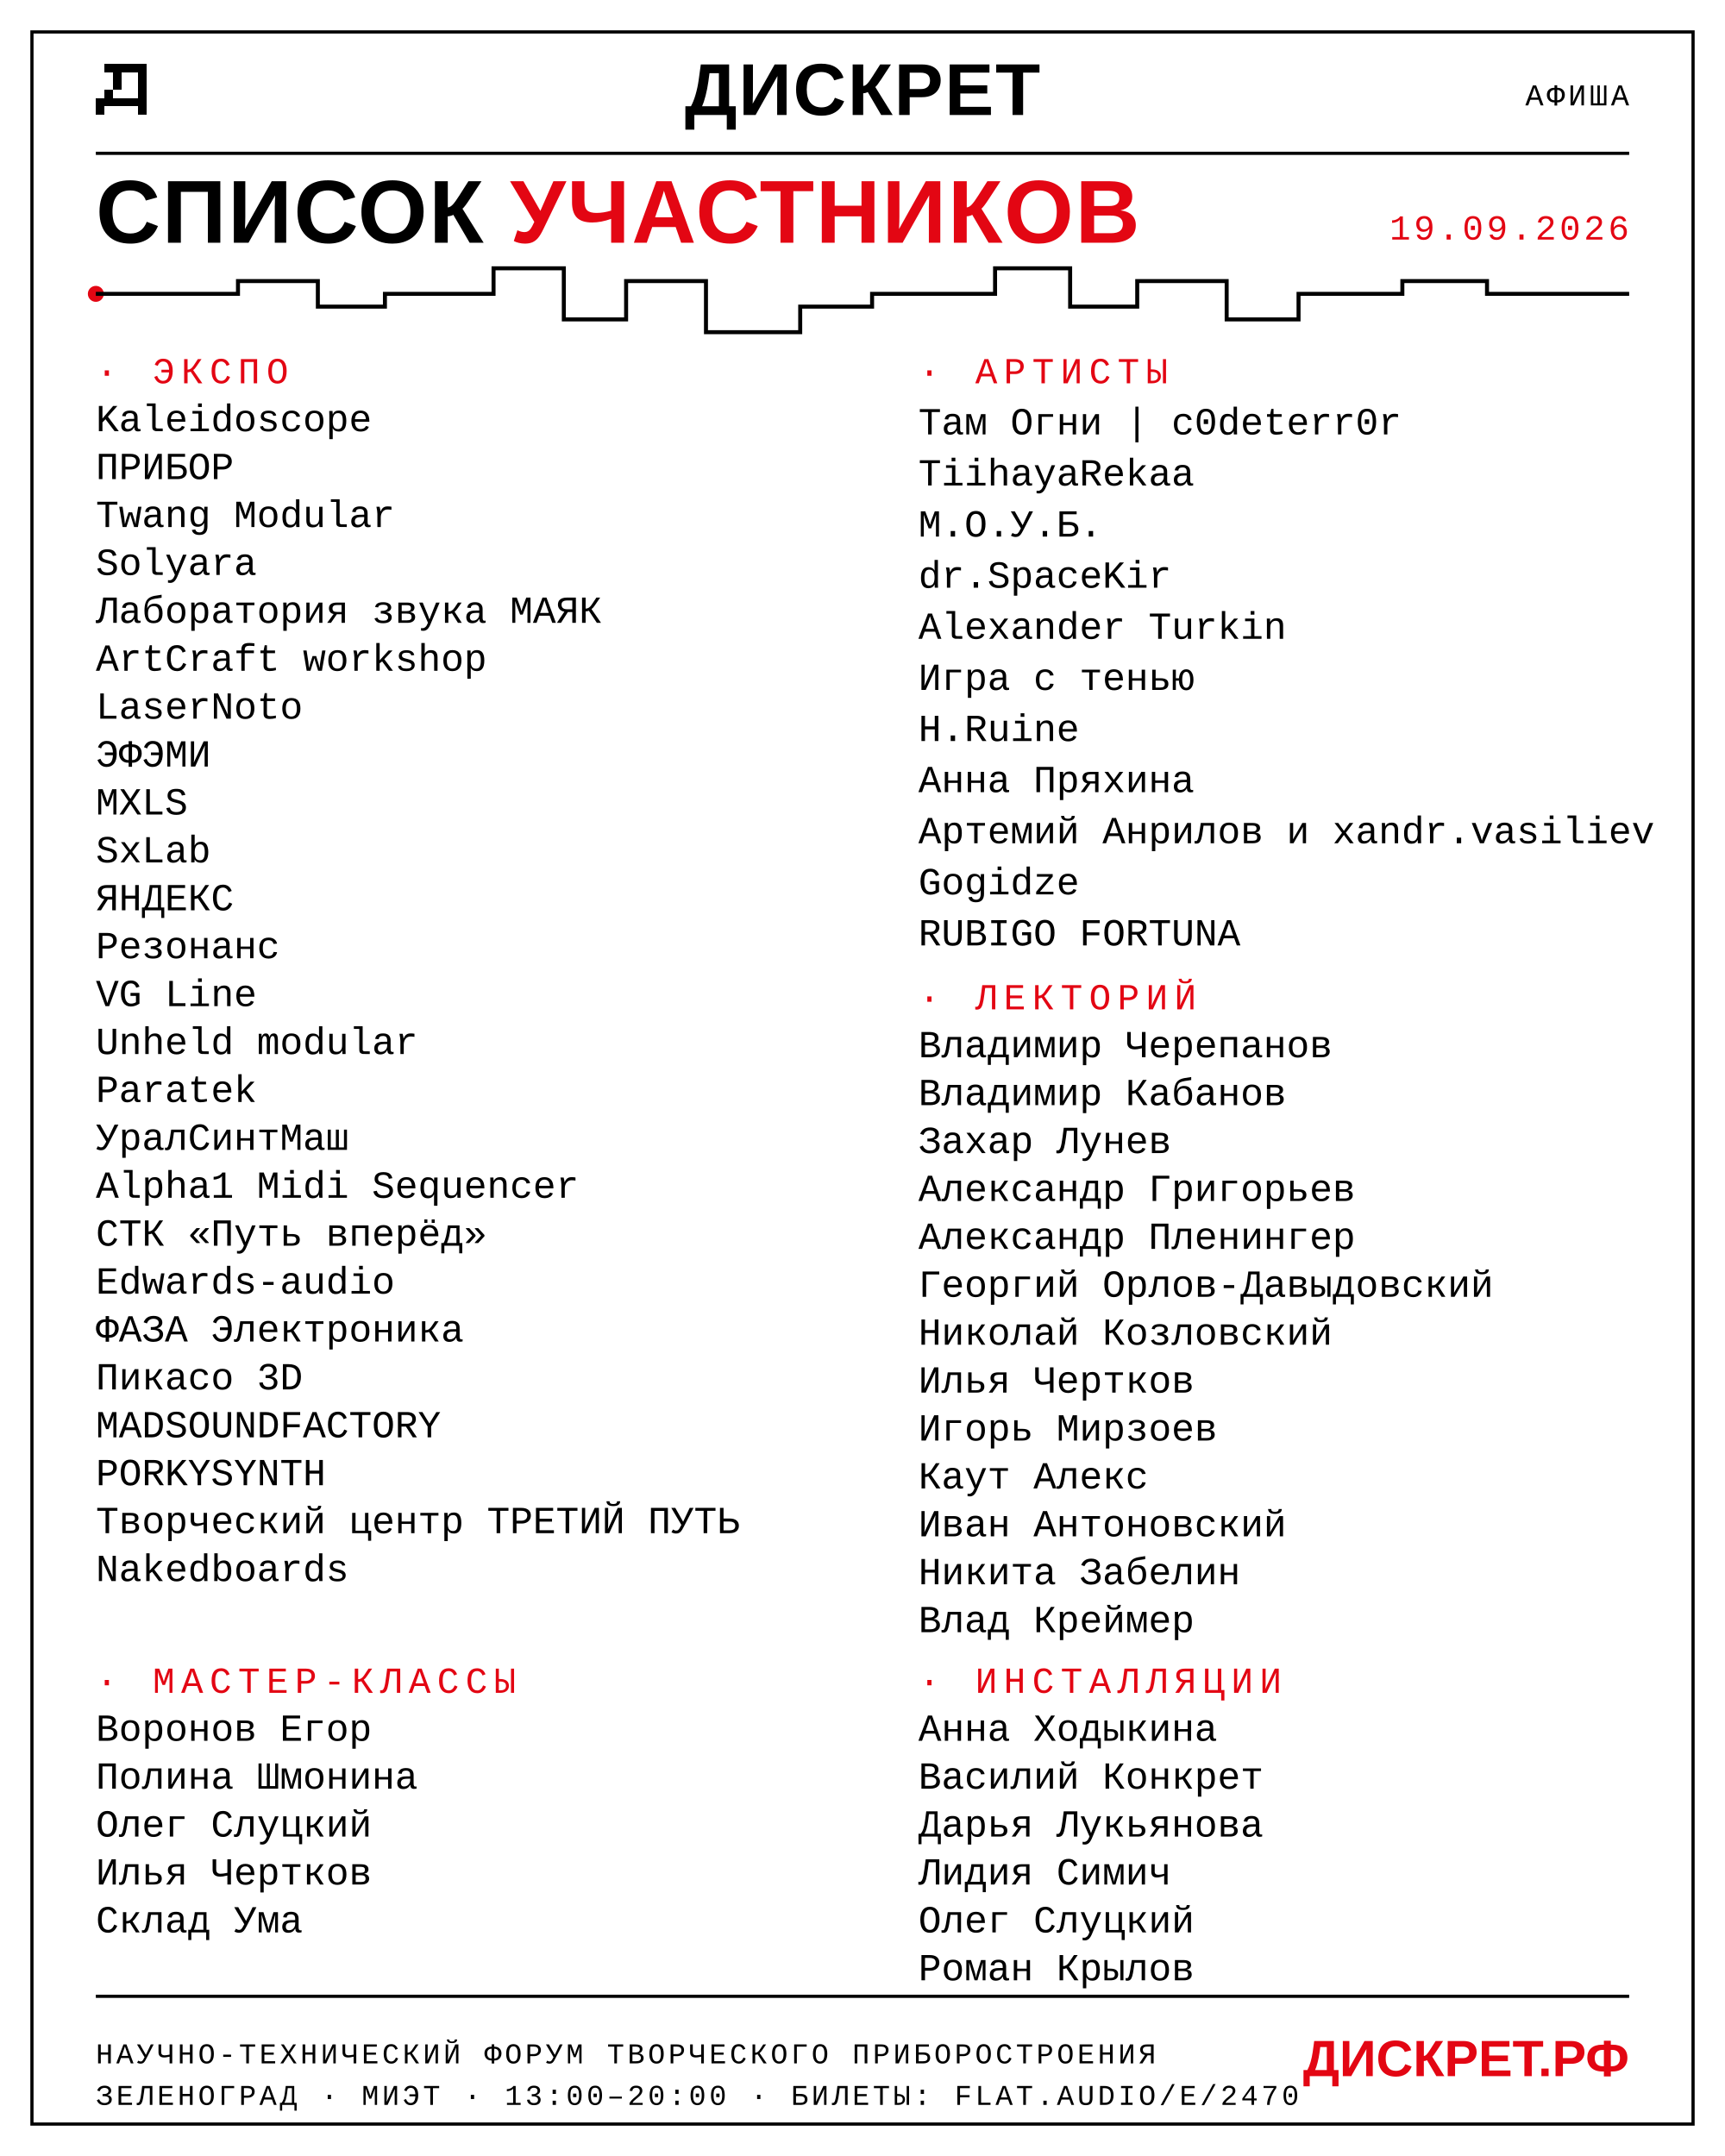
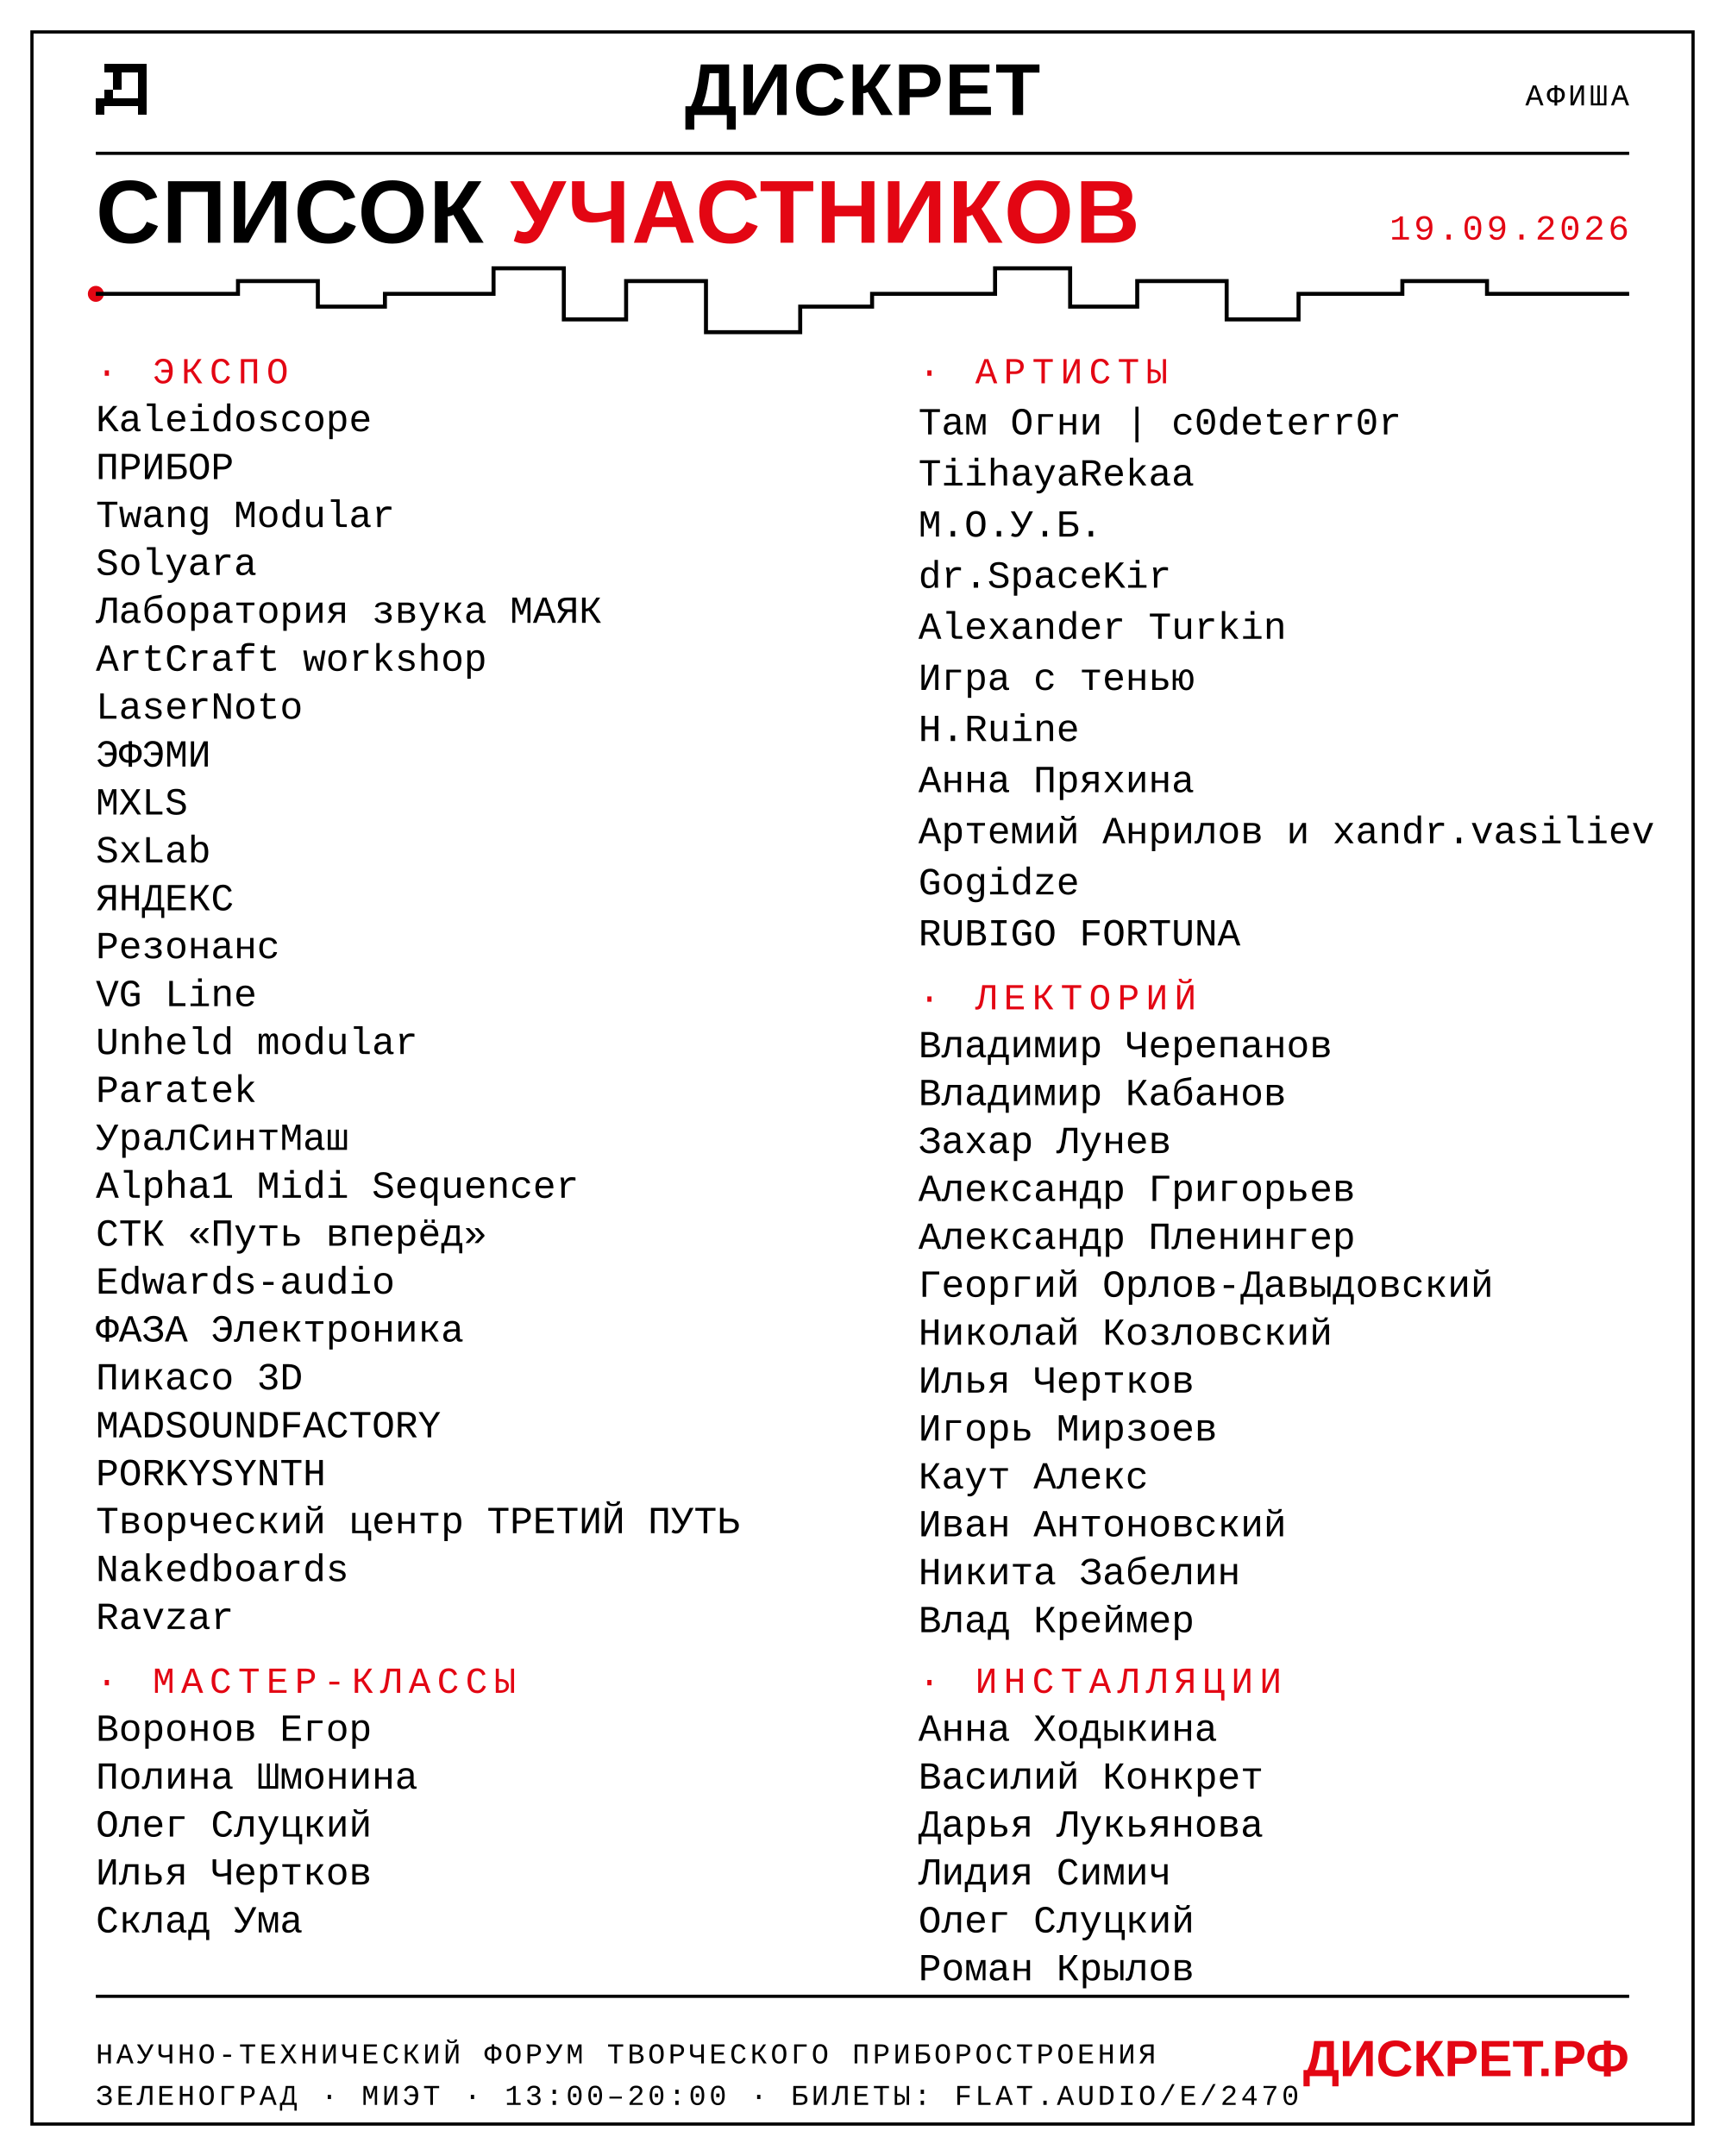
<svg xmlns="http://www.w3.org/2000/svg" width="1080" height="1350" viewBox="0 0 1080 1350" fill="none" font-family="'Arial Narrow','Helvetica Neue',Arial,sans-serif">
  <defs>
    <g id="logoD" shape-rendering="crispEdges" transform="scale(0.66667)">
      <rect x="10" y="0" width="2" height="12" />
      <rect x="2" y="0" width="8" height="2" />
      <rect x="4" y="2" width="2" height="4" />
      <rect x="2" y="6" width="2" height="2" />
      <rect x="0" y="8" width="12" height="2" />
      <rect x="0" y="10" width="2" height="2" />
    </g>
  </defs>
  <rect width="1080" height="1350" fill="#FFFFFF" />
  <rect x="20" y="20" width="1040" height="1310" fill="none" stroke="#000" stroke-width="2" />
  <use href="#logoD" fill="#000" transform="translate(60,40) scale(4.0)" />
  <text x="540" y="72" text-anchor="middle" font-weight="800" font-size="46" letter-spacing="1" fill="#000">ДИСКРЕТ</text>
  <text x="1020" y="66" text-anchor="end" font-family="'Courier New',monospace" font-size="19" letter-spacing="2" fill="#000">АФИША</text>
  <line x1="60" y1="96" x2="1020" y2="96" stroke="#000" stroke-width="2" />
  <text x="60" y="152" font-weight="800" font-size="56" letter-spacing="1" fill="#000">СПИСОК <tspan fill="#E30613">УЧАСТНИКОВ</tspan>
  </text>
  <text x="1020" y="150" text-anchor="end" font-family="'Courier New',monospace" font-size="22" letter-spacing="2" fill="#E30613">19.09.2026</text>
  <circle cx="60" cy="184" r="5" fill="#E30613" />
  <polyline points="60,184 149,184 149,176 199,176 199,192 241,192 241,184 309,184 309,168 353,168 353,200 392,200 392,176 442,176 442,208 501,208 501,192 546,192 546,184 623,184 623,168 670,168 670,192 712,192 712,176 768,176 768,200 813,200 813,184 878,184 878,176 931,176 931,184 1020,184" fill="none" stroke="#000" stroke-width="2.5" />
  <text x="60" y="240" font-family="'Courier New',monospace" font-size="23" letter-spacing="4" fill="#E30613">· ЭКСПО</text>
  <text x="60" y="270" font-family="'Courier New',monospace" font-size="24" fill="#000">Kaleidoscope</text>
  <text x="60" y="300" font-family="'Courier New',monospace" font-size="24" fill="#000">ПРИБОР</text>
  <text x="60" y="330" font-family="'Courier New',monospace" font-size="24" fill="#000">Twang Modular</text>
  <text x="60" y="360" font-family="'Courier New',monospace" font-size="24" fill="#000">Solyara</text>
  <text x="60" y="390" font-family="'Courier New',monospace" font-size="24" fill="#000">Лаборатория звука МАЯК</text>
  <text x="60" y="420" font-family="'Courier New',monospace" font-size="24" fill="#000">ArtCraft workshop</text>
  <text x="60" y="450" font-family="'Courier New',monospace" font-size="24" fill="#000">LaserNoto</text>
  <text x="60" y="480" font-family="'Courier New',monospace" font-size="24" fill="#000">ЭФЭМИ</text>
  <text x="60" y="510" font-family="'Courier New',monospace" font-size="24" fill="#000">MXLS</text>
  <text x="60" y="540" font-family="'Courier New',monospace" font-size="24" fill="#000">SxLab</text>
  <text x="60" y="570" font-family="'Courier New',monospace" font-size="24" fill="#000">ЯНДЕКС</text>
  <text x="60" y="600" font-family="'Courier New',monospace" font-size="24" fill="#000">Резонанс</text>
  <text x="60" y="630" font-family="'Courier New',monospace" font-size="24" fill="#000">VG Line</text>
  <text x="60" y="660" font-family="'Courier New',monospace" font-size="24" fill="#000">Unheld modular</text>
  <text x="60" y="690" font-family="'Courier New',monospace" font-size="24" fill="#000">Paratek</text>
  <text x="60" y="720" font-family="'Courier New',monospace" font-size="24" fill="#000">УралСинтМаш</text>
  <text x="60" y="750" font-family="'Courier New',monospace" font-size="24" fill="#000">Alpha1 Midi Sequencer</text>
  <text x="60" y="780" font-family="'Courier New',monospace" font-size="24" fill="#000">СТК «Путь вперёд»</text>
  <text x="60" y="810" font-family="'Courier New',monospace" font-size="24" fill="#000">Edwards-audio</text>
  <text x="60" y="840" font-family="'Courier New',monospace" font-size="24" fill="#000">ФАЗА Электроника</text>
  <text x="60" y="870" font-family="'Courier New',monospace" font-size="24" fill="#000">Пикасо 3D</text>
  <text x="60" y="900" font-family="'Courier New',monospace" font-size="24" fill="#000">MADSOUNDFACTORY</text>
  <text x="60" y="930" font-family="'Courier New',monospace" font-size="24" fill="#000">PORKYSYNTH</text>
  <text x="60" y="960" font-family="'Courier New',monospace" font-size="24" fill="#000">Творческий центр ТРЕТИЙ ПУТЬ</text>
  <text x="60" y="990" font-family="'Courier New',monospace" font-size="24" fill="#000">Nakedboards</text>
+   <text x="60" y="1020" font-family="'Courier New',monospace" font-size="24" fill="#000">Ravzar</text>
  <text x="575" y="240" font-family="'Courier New',monospace" font-size="23" letter-spacing="4" fill="#E30613">· АРТИСТЫ</text>
  <text x="575" y="272" font-family="'Courier New',monospace" font-size="24" fill="#000">Там Огни | c0deterr0r</text>
  <text x="575" y="304" font-family="'Courier New',monospace" font-size="24" fill="#000">TiihayaRekaa</text>
  <text x="575" y="336" font-family="'Courier New',monospace" font-size="24" fill="#000">М.О.У.Б.</text>
  <text x="575" y="368" font-family="'Courier New',monospace" font-size="24" fill="#000">dr.SpaceKir</text>
  <text x="575" y="400" font-family="'Courier New',monospace" font-size="24" fill="#000">Alexander Turkin</text>
  <text x="575" y="432" font-family="'Courier New',monospace" font-size="24" fill="#000">Игра с тенью</text>
  <text x="575" y="464" font-family="'Courier New',monospace" font-size="24" fill="#000">H.Ruine</text>
  <text x="575" y="496" font-family="'Courier New',monospace" font-size="24" fill="#000">Анна Пряхина</text>
  <text x="575" y="528" font-family="'Courier New',monospace" font-size="24" fill="#000">Артемий Анрилов и xandr.vasiliev</text>
  <text x="575" y="560" font-family="'Courier New',monospace" font-size="24" fill="#000">Gogidze</text>
  <text x="575" y="592" font-family="'Courier New',monospace" font-size="24" fill="#000">RUBIGO FORTUNA</text>
  <text x="575" y="632" font-family="'Courier New',monospace" font-size="23" letter-spacing="4" fill="#E30613">· ЛЕКТОРИЙ</text>
  <text x="575" y="662" font-family="'Courier New',monospace" font-size="24" fill="#000">Владимир Черепанов</text>
  <text x="575" y="692" font-family="'Courier New',monospace" font-size="24" fill="#000">Владимир Кабанов</text>
  <text x="575" y="722" font-family="'Courier New',monospace" font-size="24" fill="#000">Захар Лунев</text>
  <text x="575" y="752" font-family="'Courier New',monospace" font-size="24" fill="#000">Александр Григорьев</text>
  <text x="575" y="782" font-family="'Courier New',monospace" font-size="24" fill="#000">Александр Пленингер</text>
  <text x="575" y="812" font-family="'Courier New',monospace" font-size="24" fill="#000">Георгий Орлов-Давыдовский</text>
  <text x="575" y="842" font-family="'Courier New',monospace" font-size="24" fill="#000">Николай Козловский</text>
  <text x="575" y="872" font-family="'Courier New',monospace" font-size="24" fill="#000">Илья Чертков</text>
  <text x="575" y="902" font-family="'Courier New',monospace" font-size="24" fill="#000">Игорь Мирзоев</text>
  <text x="575" y="932" font-family="'Courier New',monospace" font-size="24" fill="#000">Каут Алекс</text>
  <text x="575" y="962" font-family="'Courier New',monospace" font-size="24" fill="#000">Иван Антоновский</text>
  <text x="575" y="992" font-family="'Courier New',monospace" font-size="24" fill="#000">Никита Забелин</text>
  <text x="575" y="1022" font-family="'Courier New',monospace" font-size="24" fill="#000">Влад Креймер</text>
  <text x="60" y="1060" font-family="'Courier New',monospace" font-size="23" letter-spacing="4" fill="#E30613">· МАСТЕР-КЛАССЫ</text>
  <text x="60" y="1090" font-family="'Courier New',monospace" font-size="24" fill="#000">Воронов Егор</text>
  <text x="60" y="1120" font-family="'Courier New',monospace" font-size="24" fill="#000">Полина Шмонина</text>
  <text x="60" y="1150" font-family="'Courier New',monospace" font-size="24" fill="#000">Олег Слуцкий</text>
  <text x="60" y="1180" font-family="'Courier New',monospace" font-size="24" fill="#000">Илья Чертков</text>
  <text x="60" y="1210" font-family="'Courier New',monospace" font-size="24" fill="#000">Склад Ума</text>
  <text x="575" y="1060" font-family="'Courier New',monospace" font-size="23" letter-spacing="4" fill="#E30613">· ИНСТАЛЛЯЦИИ</text>
  <text x="575" y="1090" font-family="'Courier New',monospace" font-size="24" fill="#000">Анна Ходыкина</text>
  <text x="575" y="1120" font-family="'Courier New',monospace" font-size="24" fill="#000">Василий Конкрет</text>
  <text x="575" y="1150" font-family="'Courier New',monospace" font-size="24" fill="#000">Дарья Лукьянова</text>
  <text x="575" y="1180" font-family="'Courier New',monospace" font-size="24" fill="#000">Лидия Симич</text>
  <text x="575" y="1210" font-family="'Courier New',monospace" font-size="24" fill="#000">Олег Слуцкий</text>
  <text x="575" y="1240" font-family="'Courier New',monospace" font-size="24" fill="#000">Роман Крылов</text>
  <line x1="60" y1="1250" x2="1020" y2="1250" stroke="#000" stroke-width="2" />
  <text x="60" y="1292" font-family="'Courier New',monospace" font-size="18" letter-spacing="2" fill="#000">НАУЧНО-ТЕХНИЧЕСКИЙ ФОРУМ ТВОРЧЕСКОГО ПРИБОРОСТРОЕНИЯ</text>
  <text x="60" y="1318" font-family="'Courier New',monospace" font-size="18" letter-spacing="2" fill="#000">ЗЕЛЕНОГРАД · МИЭТ · 13:00–20:00 · БИЛЕТЫ: FLAT.AUDIO/E/2470</text>
  <text x="1020" y="1300" text-anchor="end" font-weight="800" font-size="32" fill="#E30613">ДИСКРЕТ.РФ</text>
</svg>
